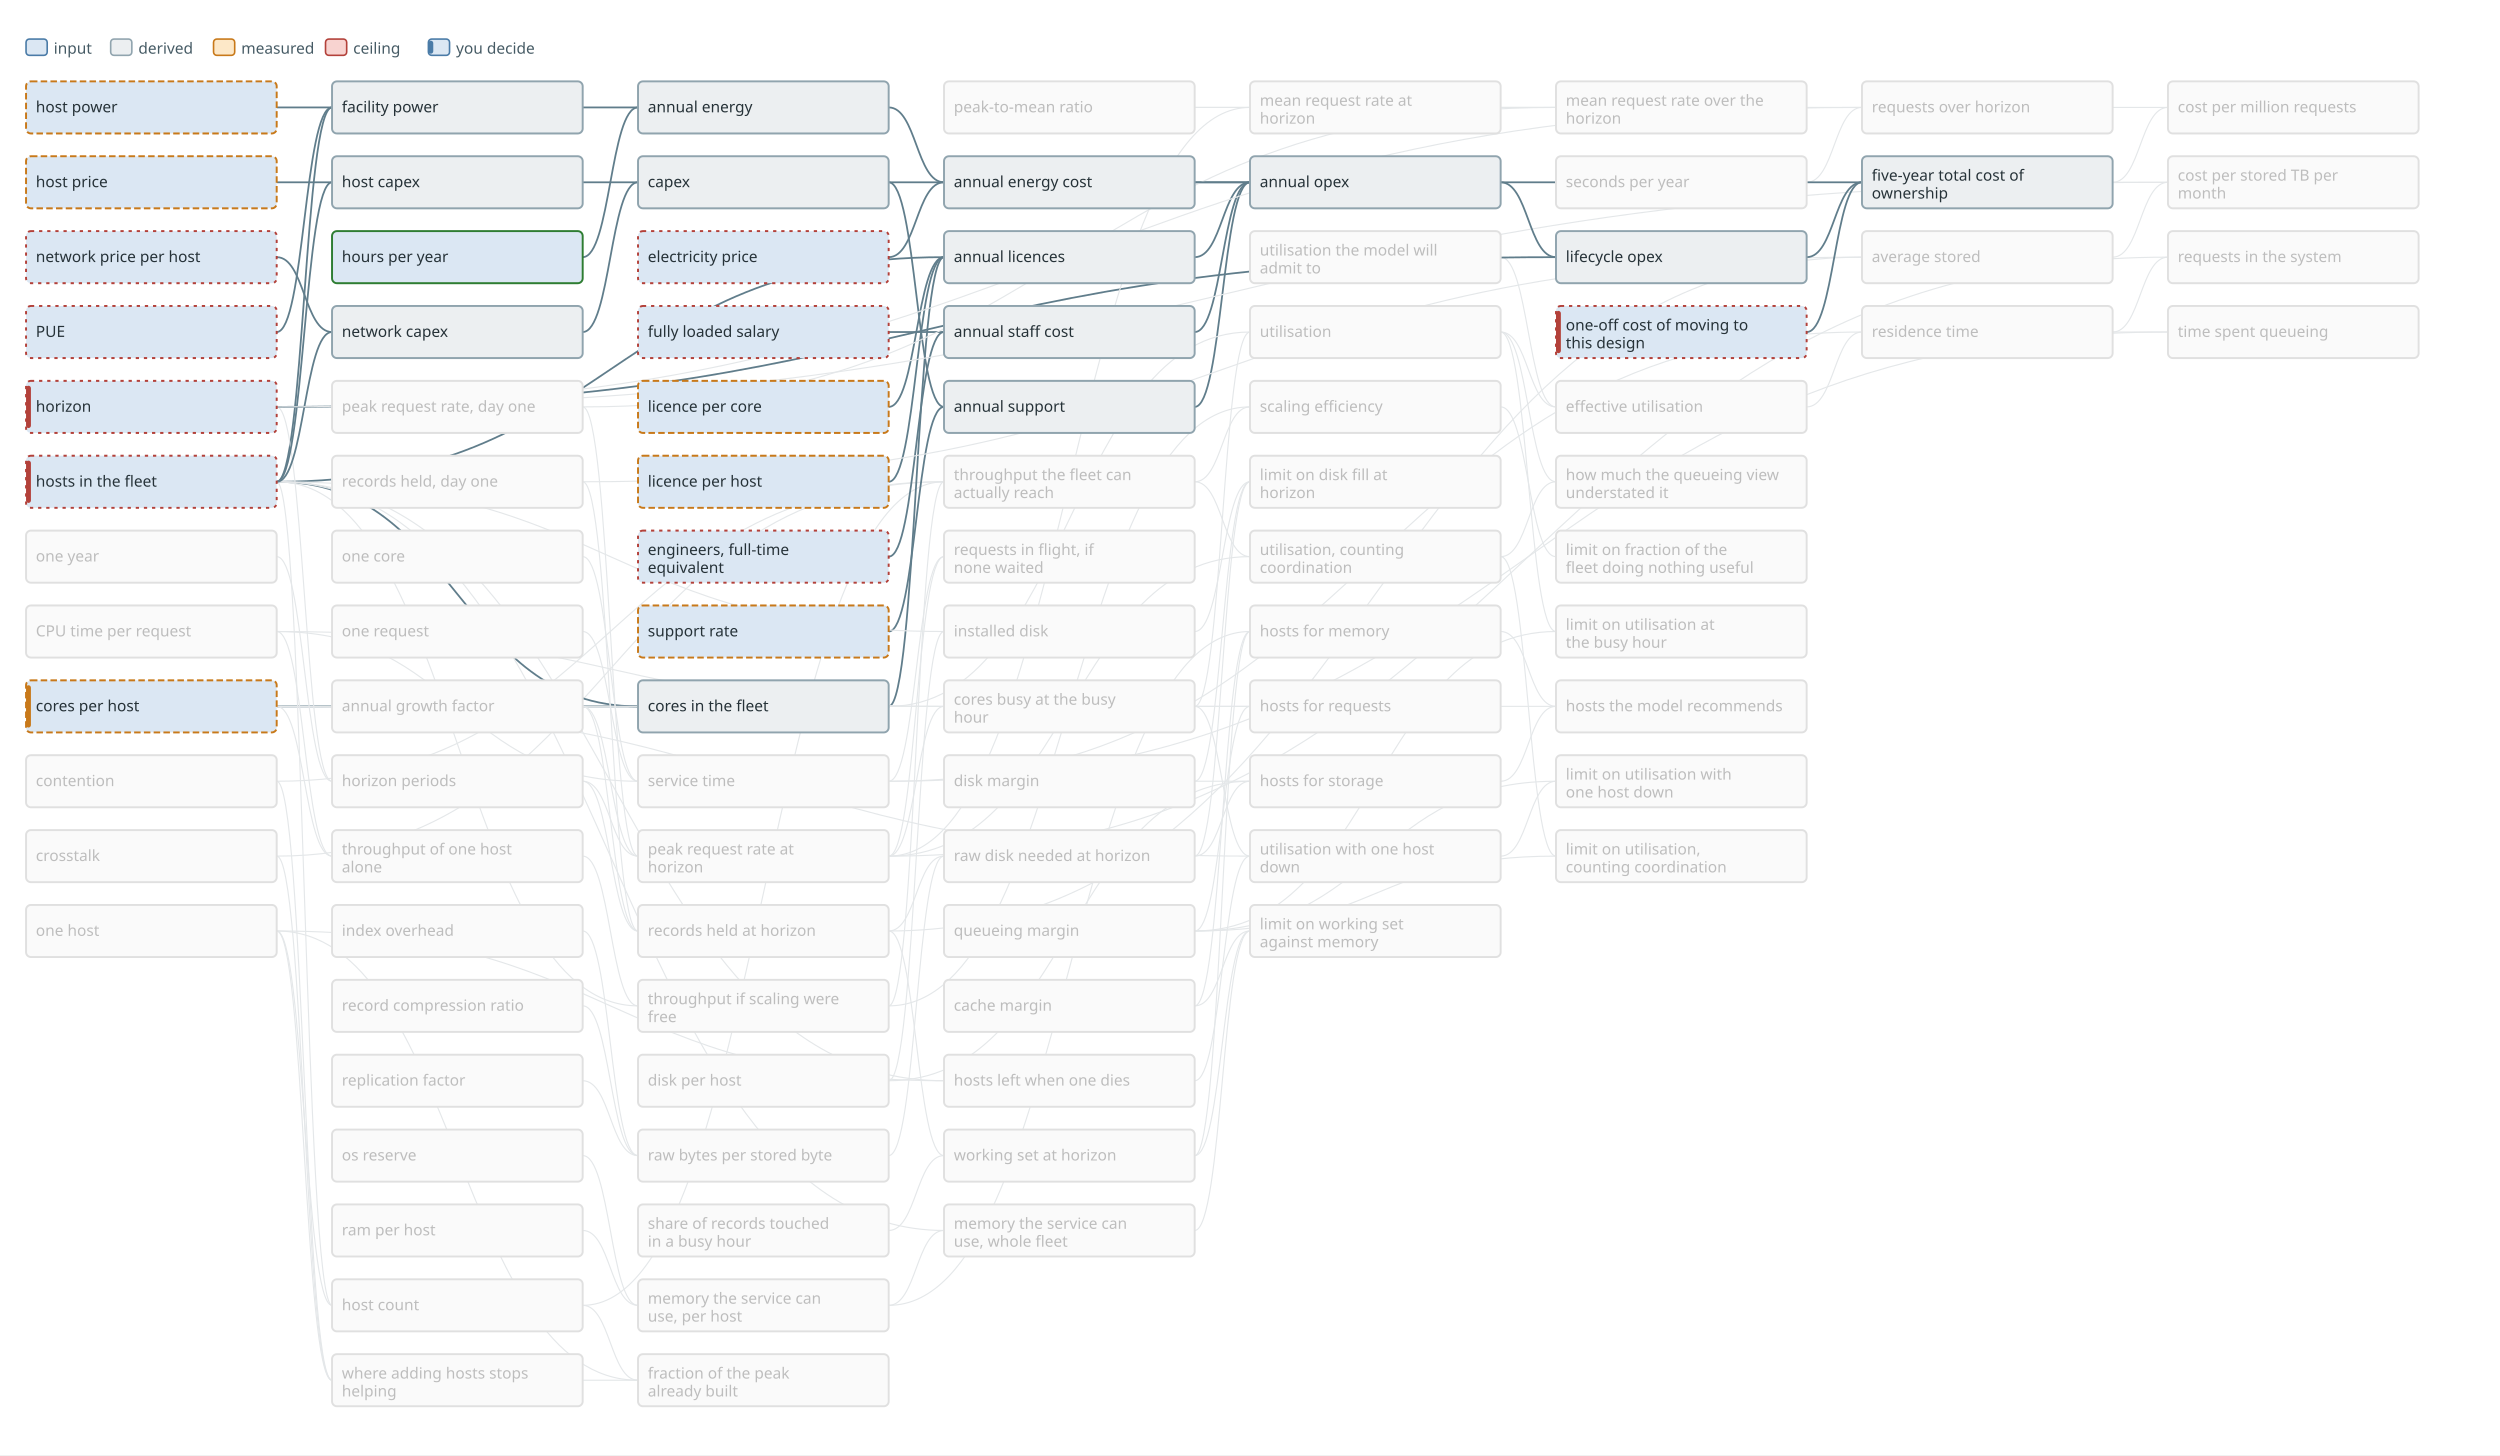
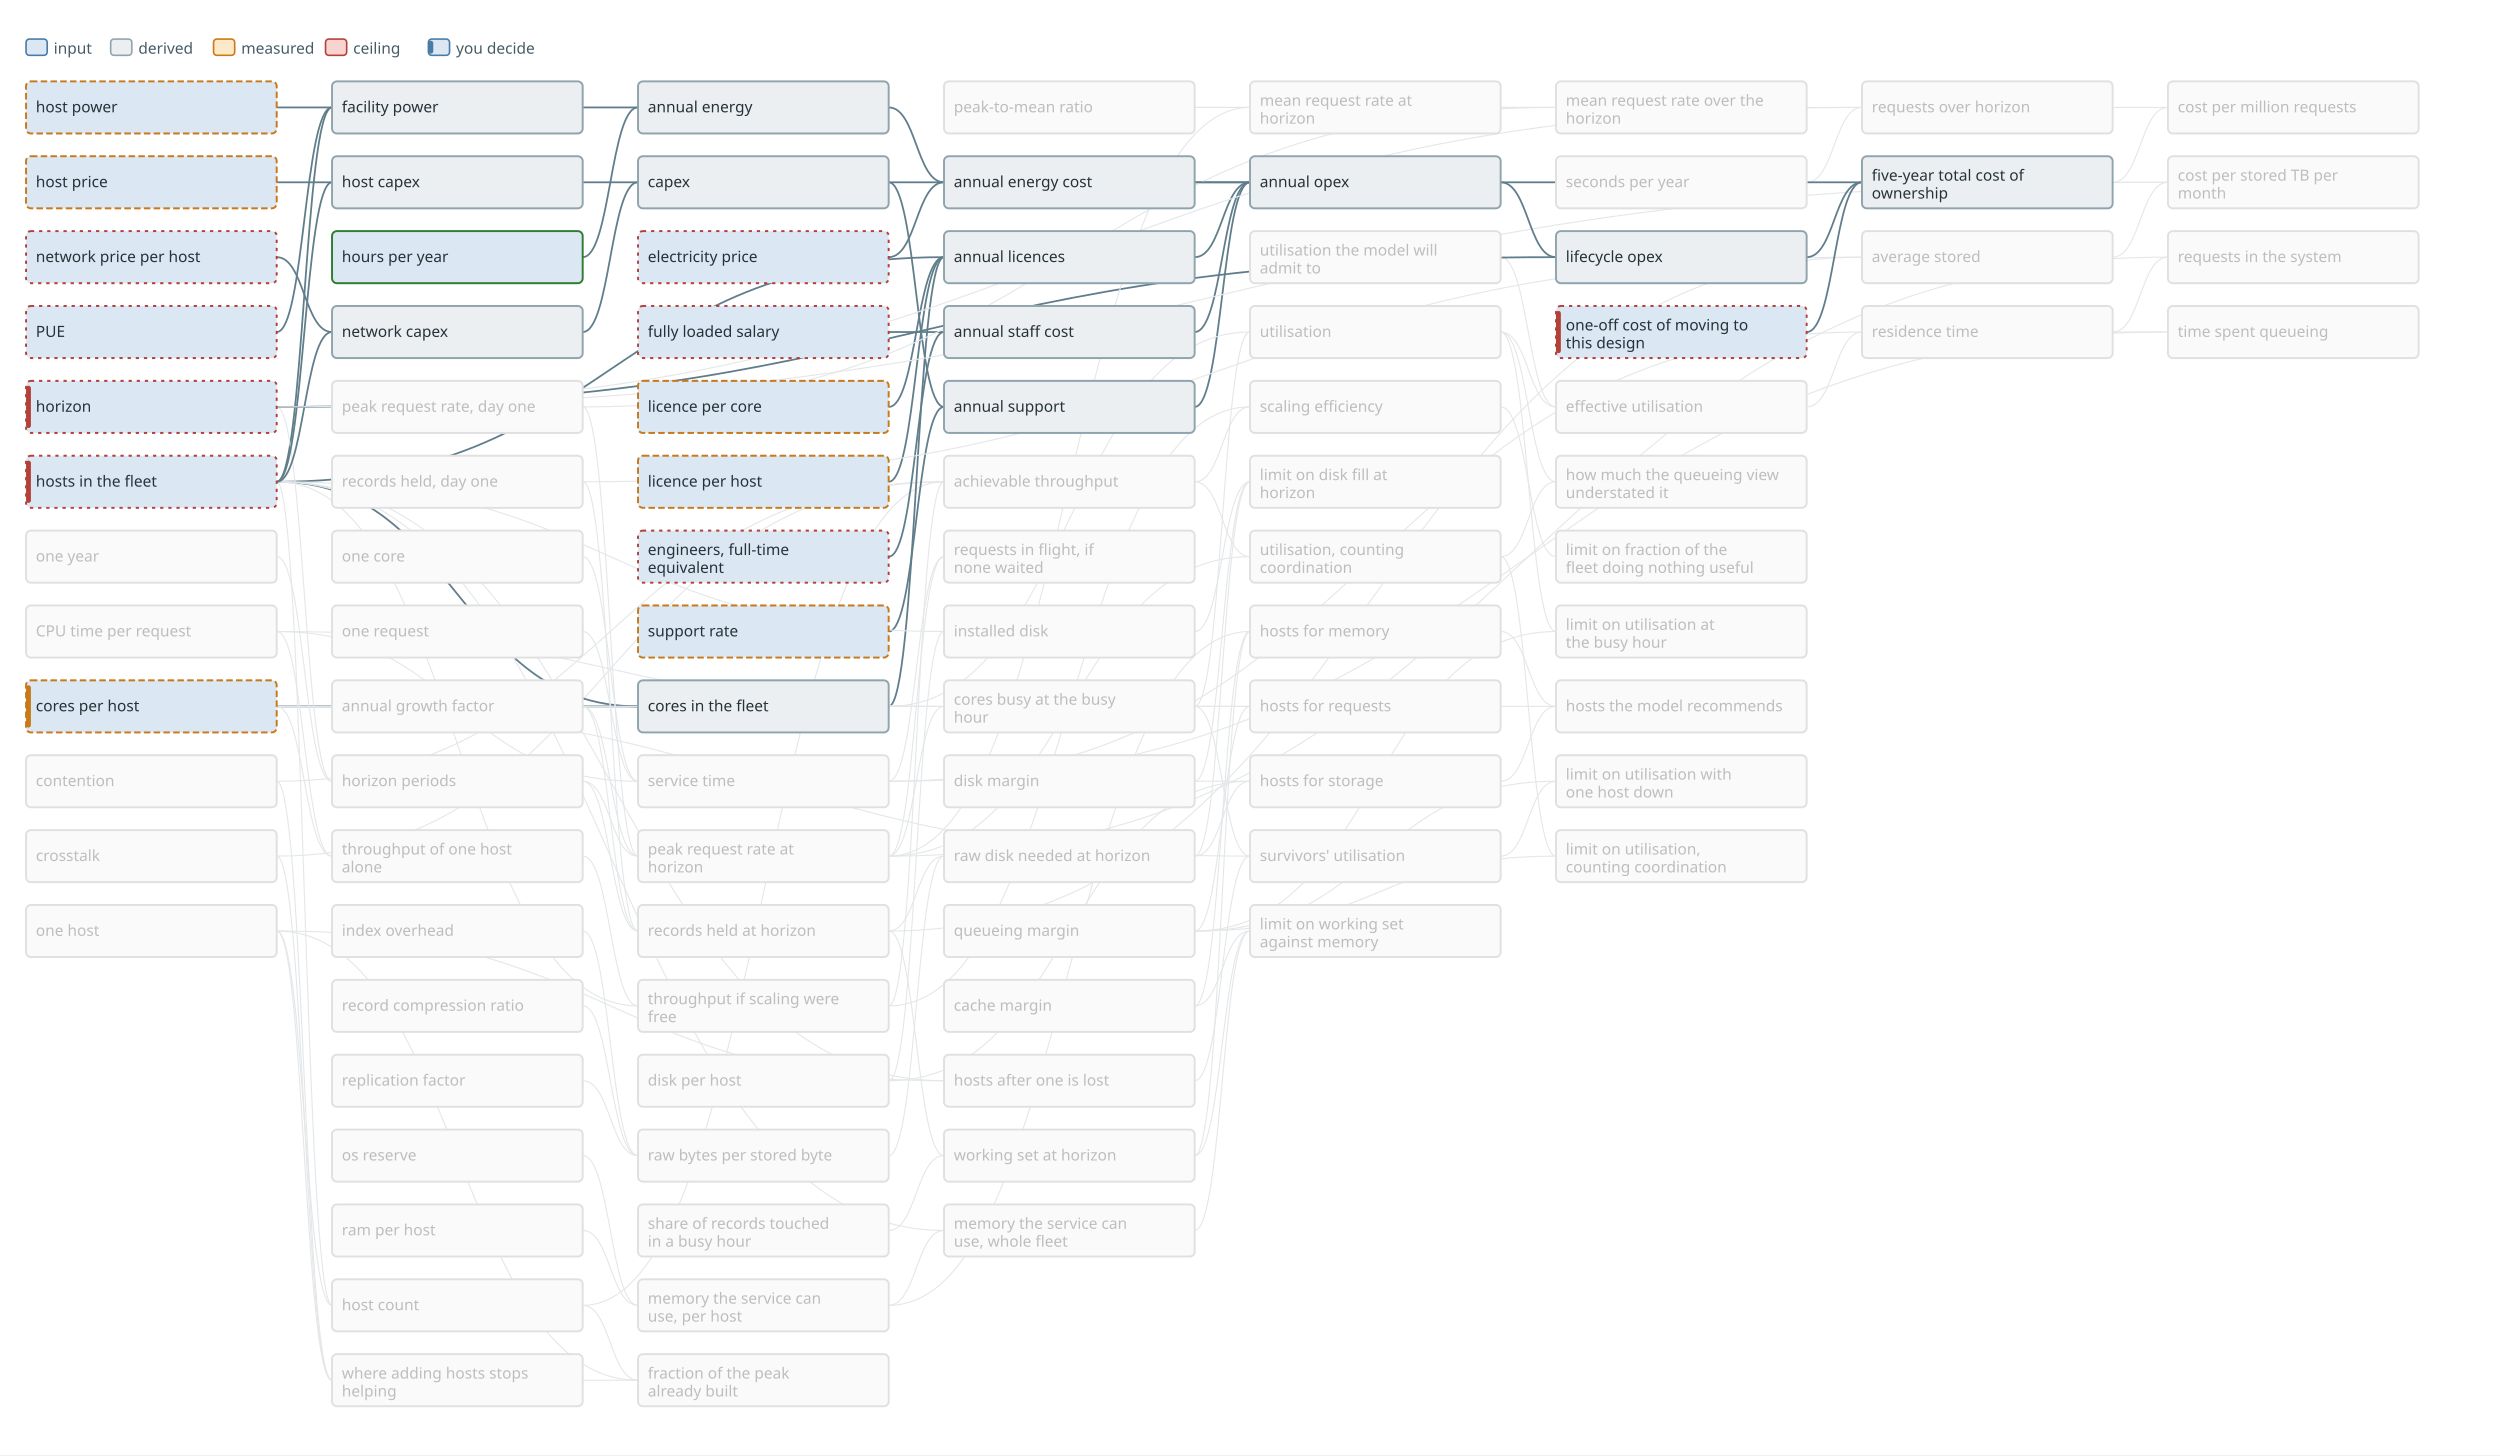
<svg xmlns="http://www.w3.org/2000/svg" viewBox="0 0 1536 894" width="1536" height="894" role="img" font-family="system-ui, sans-serif">
  <rect width="1536" height="894" fill="#ffffff" />
  <rect x="16.0" y="24" width="13" height="10" rx="2" fill="#dbe7f3" stroke="#4a7ba7" />
  <text x="33.0" y="33" font-size="9.5" fill="#455a64">input</text>
  <rect x="68.0" y="24" width="13" height="10" rx="2" fill="#eceff1" stroke="#90a4ae" />
  <text x="85.0" y="33" font-size="9.5" fill="#455a64">derived</text>
  <rect x="131.2" y="24" width="13" height="10" rx="2" fill="#fde8c8" stroke="#c8791a" />
  <text x="148.2" y="33" font-size="9.5" fill="#455a64">measured</text>
  <rect x="200.0" y="24" width="13" height="10" rx="2" fill="#f8d3d0" stroke="#b3413a" />
  <text x="217.0" y="33" font-size="9.5" fill="#455a64">ceiling</text>
  <rect x="263.2" y="24" width="13" height="10" rx="2" fill="#dbe7f3" stroke="#4a7ba7" />
  <rect x="263.2" y="25" width="3" height="8" rx="1.5" fill="#4a7ba7" />
  <text x="280.2" y="33" font-size="9.5" fill="#455a64">you decide</text>
  <path d="M170.0,480.0 C375.0,480.0 375.0,296.0 580.0,296.0" fill="none" stroke="#e4e7e9" stroke-width="0.7" />
  <path d="M170.0,526.0 C375.0,526.0 375.0,296.0 580.0,296.0" fill="none" stroke="#e4e7e9" stroke-width="0.7" />
  <path d="M358.0,802.0 C469.0,802.0 469.0,296.0 580.0,296.0" fill="none" stroke="#e4e7e9" stroke-width="0.7" />
  <path d="M546.0,618.0 C563.0,618.0 563.0,296.0 580.0,296.0" fill="none" stroke="#e4e7e9" stroke-width="0.7" />
  <path d="M358.0,66.0 C375.0,66.0 375.0,66.0 392.0,66.0" fill="none" stroke="#607d8b" stroke-width="1.1" />
  <path d="M358.0,158.0 C375.0,158.0 375.0,66.0 392.0,66.0" fill="none" stroke="#607d8b" stroke-width="1.1" />
  <path d="M546.0,66.0 C563.0,66.0 563.0,112.0 580.0,112.0" fill="none" stroke="#607d8b" stroke-width="1.1" />
  <path d="M546.0,158.0 C563.0,158.0 563.0,112.0 580.0,112.0" fill="none" stroke="#607d8b" stroke-width="1.1" />
  <path d="M546.0,434.0 C563.0,434.0 563.0,158.0 580.0,158.0" fill="none" stroke="#607d8b" stroke-width="1.1" />
  <path d="M170.0,296.0 C375.0,296.0 375.0,158.0 580.0,158.0" fill="none" stroke="#607d8b" stroke-width="1.1" />
  <path d="M546.0,250.0 C563.0,250.0 563.0,158.0 580.0,158.0" fill="none" stroke="#607d8b" stroke-width="1.1" />
  <path d="M546.0,296.0 C563.0,296.0 563.0,158.0 580.0,158.0" fill="none" stroke="#607d8b" stroke-width="1.1" />
  <path d="M734.0,112.0 C751.0,112.0 751.0,112.0 768.0,112.0" fill="none" stroke="#607d8b" stroke-width="1.1" />
  <path d="M734.0,158.0 C751.0,158.0 751.0,112.0 768.0,112.0" fill="none" stroke="#607d8b" stroke-width="1.1" />
  <path d="M734.0,204.0 C751.0,204.0 751.0,112.0 768.0,112.0" fill="none" stroke="#607d8b" stroke-width="1.1" />
  <path d="M734.0,250.0 C751.0,250.0 751.0,112.0 768.0,112.0" fill="none" stroke="#607d8b" stroke-width="1.1" />
  <path d="M546.0,204.0 C563.0,204.0 563.0,204.0 580.0,204.0" fill="none" stroke="#607d8b" stroke-width="1.1" />
  <path d="M546.0,342.0 C563.0,342.0 563.0,204.0 580.0,204.0" fill="none" stroke="#607d8b" stroke-width="1.1" />
  <path d="M546.0,112.0 C563.0,112.0 563.0,250.0 580.0,250.0" fill="none" stroke="#607d8b" stroke-width="1.1" />
  <path d="M546.0,388.0 C563.0,388.0 563.0,250.0 580.0,250.0" fill="none" stroke="#607d8b" stroke-width="1.1" />
  <path d="M922.0,66.0 C939.0,66.0 939.0,66.0 956.0,66.0" fill="none" stroke="#e4e7e9" stroke-width="0.7" />
  <path d="M358.0,250.0 C657.0,250.0 657.0,66.0 956.0,66.0" fill="none" stroke="#e4e7e9" stroke-width="0.7" />
  <path d="M734.0,66.0 C845.0,66.0 845.0,66.0 956.0,66.0" fill="none" stroke="#e4e7e9" stroke-width="0.7" />
  <path d="M546.0,572.0 C845.0,572.0 845.0,158.0 1144.0,158.0" fill="none" stroke="#e4e7e9" stroke-width="0.7" />
  <path d="M358.0,296.0 C751.0,296.0 751.0,158.0 1144.0,158.0" fill="none" stroke="#e4e7e9" stroke-width="0.7" />
  <path d="M546.0,526.0 C563.0,526.0 563.0,434.0 580.0,434.0" fill="none" stroke="#e4e7e9" stroke-width="0.7" />
  <path d="M170.0,388.0 C375.0,388.0 375.0,434.0 580.0,434.0" fill="none" stroke="#e4e7e9" stroke-width="0.7" />
  <path d="M734.0,618.0 C751.0,618.0 751.0,572.0 768.0,572.0" fill="none" stroke="#e4e7e9" stroke-width="0.7" />
  <path d="M734.0,756.0 C751.0,756.0 751.0,572.0 768.0,572.0" fill="none" stroke="#e4e7e9" stroke-width="0.7" />
  <path d="M734.0,710.0 C751.0,710.0 751.0,572.0 768.0,572.0" fill="none" stroke="#e4e7e9" stroke-width="0.7" />
  <path d="M358.0,112.0 C375.0,112.0 375.0,112.0 392.0,112.0" fill="none" stroke="#607d8b" stroke-width="1.1" />
  <path d="M358.0,204.0 C375.0,204.0 375.0,112.0 392.0,112.0" fill="none" stroke="#607d8b" stroke-width="1.1" />
  <path d="M546.0,526.0 C939.0,526.0 939.0,158.0 1332.0,158.0" fill="none" stroke="#e4e7e9" stroke-width="0.7" />
  <path d="M1298.0,204.0 C1315.0,204.0 1315.0,158.0 1332.0,158.0" fill="none" stroke="#e4e7e9" stroke-width="0.7" />
  <path d="M734.0,572.0 C845.0,572.0 845.0,526.0 956.0,526.0" fill="none" stroke="#e4e7e9" stroke-width="0.7" />
  <path d="M922.0,342.0 C939.0,342.0 939.0,526.0 956.0,526.0" fill="none" stroke="#e4e7e9" stroke-width="0.7" />
  <path d="M170.0,434.0 C281.0,434.0 281.0,434.0 392.0,434.0" fill="none" stroke="#607d8b" stroke-width="1.1" />
  <path d="M170.0,296.0 C281.0,296.0 281.0,434.0 392.0,434.0" fill="none" stroke="#607d8b" stroke-width="1.1" />
  <path d="M1298.0,66.0 C1315.0,66.0 1315.0,66.0 1332.0,66.0" fill="none" stroke="#e4e7e9" stroke-width="0.7" />
  <path d="M1298.0,112.0 C1315.0,112.0 1315.0,66.0 1332.0,66.0" fill="none" stroke="#e4e7e9" stroke-width="0.7" />
  <path d="M1298.0,158.0 C1315.0,158.0 1315.0,112.0 1332.0,112.0" fill="none" stroke="#e4e7e9" stroke-width="0.7" />
  <path d="M170.0,250.0 C751.0,250.0 751.0,112.0 1332.0,112.0" fill="none" stroke="#e4e7e9" stroke-width="0.7" />
  <path d="M1298.0,112.0 C1315.0,112.0 1315.0,112.0 1332.0,112.0" fill="none" stroke="#e4e7e9" stroke-width="0.7" />
  <path d="M734.0,480.0 C751.0,480.0 751.0,296.0 768.0,296.0" fill="none" stroke="#e4e7e9" stroke-width="0.7" />
  <path d="M734.0,388.0 C751.0,388.0 751.0,296.0 768.0,296.0" fill="none" stroke="#e4e7e9" stroke-width="0.7" />
  <path d="M734.0,526.0 C751.0,526.0 751.0,296.0 768.0,296.0" fill="none" stroke="#e4e7e9" stroke-width="0.7" />
  <path d="M922.0,204.0 C939.0,204.0 939.0,250.0 956.0,250.0" fill="none" stroke="#e4e7e9" stroke-width="0.7" />
  <path d="M922.0,158.0 C939.0,158.0 939.0,250.0 956.0,250.0" fill="none" stroke="#e4e7e9" stroke-width="0.7" />
  <path d="M170.0,66.0 C187.0,66.0 187.0,66.0 204.0,66.0" fill="none" stroke="#607d8b" stroke-width="1.1" />
  <path d="M170.0,296.0 C187.0,296.0 187.0,66.0 204.0,66.0" fill="none" stroke="#607d8b" stroke-width="1.1" />
  <path d="M170.0,204.0 C187.0,204.0 187.0,66.0 204.0,66.0" fill="none" stroke="#607d8b" stroke-width="1.1" />
  <path d="M734.0,572.0 C845.0,572.0 845.0,480.0 956.0,480.0" fill="none" stroke="#e4e7e9" stroke-width="0.7" />
  <path d="M922.0,526.0 C939.0,526.0 939.0,480.0 956.0,480.0" fill="none" stroke="#e4e7e9" stroke-width="0.7" />
  <path d="M170.0,296.0 C375.0,296.0 375.0,756.0 580.0,756.0" fill="none" stroke="#e4e7e9" stroke-width="0.7" />
  <path d="M546.0,802.0 C563.0,802.0 563.0,756.0 580.0,756.0" fill="none" stroke="#e4e7e9" stroke-width="0.7" />
  <path d="M358.0,802.0 C375.0,802.0 375.0,848.0 392.0,848.0" fill="none" stroke="#e4e7e9" stroke-width="0.7" />
  <path d="M170.0,572.0 C281.0,572.0 281.0,848.0 392.0,848.0" fill="none" stroke="#e4e7e9" stroke-width="0.7" />
  <path d="M358.0,848.0 C375.0,848.0 375.0,848.0 392.0,848.0" fill="none" stroke="#e4e7e9" stroke-width="0.7" />
  <path d="M170.0,250.0 C187.0,250.0 187.0,480.0 204.0,480.0" fill="none" stroke="#e4e7e9" stroke-width="0.7" />
  <path d="M170.0,342.0 C187.0,342.0 187.0,480.0 204.0,480.0" fill="none" stroke="#e4e7e9" stroke-width="0.7" />
  <path d="M170.0,112.0 C187.0,112.0 187.0,112.0 204.0,112.0" fill="none" stroke="#607d8b" stroke-width="1.1" />
  <path d="M170.0,296.0 C187.0,296.0 187.0,112.0 204.0,112.0" fill="none" stroke="#607d8b" stroke-width="1.1" />
  <path d="M170.0,296.0 C187.0,296.0 187.0,802.0 204.0,802.0" fill="none" stroke="#e4e7e9" stroke-width="0.7" />
  <path d="M170.0,572.0 C187.0,572.0 187.0,802.0 204.0,802.0" fill="none" stroke="#e4e7e9" stroke-width="0.7" />
  <path d="M170.0,296.0 C375.0,296.0 375.0,664.0 580.0,664.0" fill="none" stroke="#e4e7e9" stroke-width="0.7" />
  <path d="M170.0,572.0 C375.0,572.0 375.0,664.0 580.0,664.0" fill="none" stroke="#e4e7e9" stroke-width="0.7" />
  <path d="M734.0,618.0 C751.0,618.0 751.0,388.0 768.0,388.0" fill="none" stroke="#e4e7e9" stroke-width="0.7" />
  <path d="M546.0,802.0 C657.0,802.0 657.0,388.0 768.0,388.0" fill="none" stroke="#e4e7e9" stroke-width="0.7" />
  <path d="M734.0,710.0 C751.0,710.0 751.0,388.0 768.0,388.0" fill="none" stroke="#e4e7e9" stroke-width="0.7" />
  <path d="M734.0,434.0 C751.0,434.0 751.0,434.0 768.0,434.0" fill="none" stroke="#e4e7e9" stroke-width="0.7" />
  <path d="M170.0,434.0 C469.0,434.0 469.0,434.0 768.0,434.0" fill="none" stroke="#e4e7e9" stroke-width="0.7" />
  <path d="M734.0,572.0 C751.0,572.0 751.0,434.0 768.0,434.0" fill="none" stroke="#e4e7e9" stroke-width="0.7" />
  <path d="M734.0,480.0 C751.0,480.0 751.0,480.0 768.0,480.0" fill="none" stroke="#e4e7e9" stroke-width="0.7" />
  <path d="M546.0,664.0 C657.0,664.0 657.0,480.0 768.0,480.0" fill="none" stroke="#e4e7e9" stroke-width="0.7" />
  <path d="M734.0,526.0 C751.0,526.0 751.0,480.0 768.0,480.0" fill="none" stroke="#e4e7e9" stroke-width="0.7" />
  <path d="M922.0,388.0 C939.0,388.0 939.0,434.0 956.0,434.0" fill="none" stroke="#e4e7e9" stroke-width="0.7" />
  <path d="M922.0,434.0 C939.0,434.0 939.0,434.0 956.0,434.0" fill="none" stroke="#e4e7e9" stroke-width="0.7" />
  <path d="M922.0,480.0 C939.0,480.0 939.0,434.0 956.0,434.0" fill="none" stroke="#e4e7e9" stroke-width="0.7" />
  <path d="M546.0,526.0 C563.0,526.0 563.0,342.0 580.0,342.0" fill="none" stroke="#e4e7e9" stroke-width="0.7" />
  <path d="M546.0,480.0 C563.0,480.0 563.0,342.0 580.0,342.0" fill="none" stroke="#e4e7e9" stroke-width="0.7" />
  <path d="M546.0,664.0 C563.0,664.0 563.0,388.0 580.0,388.0" fill="none" stroke="#e4e7e9" stroke-width="0.7" />
  <path d="M170.0,296.0 C375.0,296.0 375.0,388.0 580.0,388.0" fill="none" stroke="#e4e7e9" stroke-width="0.7" />
  <path d="M922.0,112.0 C939.0,112.0 939.0,158.0 956.0,158.0" fill="none" stroke="#607d8b" stroke-width="1.1" />
  <path d="M170.0,250.0 C563.0,250.0 563.0,158.0 956.0,158.0" fill="none" stroke="#607d8b" stroke-width="1.1" />
  <path d="M170.0,296.0 C281.0,296.0 281.0,618.0 392.0,618.0" fill="none" stroke="#e4e7e9" stroke-width="0.7" />
  <path d="M358.0,526.0 C375.0,526.0 375.0,618.0 392.0,618.0" fill="none" stroke="#e4e7e9" stroke-width="0.7" />
  <path d="M546.0,526.0 C657.0,526.0 657.0,66.0 768.0,66.0" fill="none" stroke="#e4e7e9" stroke-width="0.7" />
  <path d="M734.0,66.0 C751.0,66.0 751.0,66.0 768.0,66.0" fill="none" stroke="#e4e7e9" stroke-width="0.7" />
  <path d="M170.0,296.0 C187.0,296.0 187.0,204.0 204.0,204.0" fill="none" stroke="#607d8b" stroke-width="1.1" />
  <path d="M170.0,158.0 C187.0,158.0 187.0,204.0 204.0,204.0" fill="none" stroke="#607d8b" stroke-width="1.1" />
  <path d="M922.0,204.0 C939.0,204.0 939.0,296.0 956.0,296.0" fill="none" stroke="#e4e7e9" stroke-width="0.7" />
  <path d="M922.0,342.0 C939.0,342.0 939.0,296.0 956.0,296.0" fill="none" stroke="#e4e7e9" stroke-width="0.7" />
  <path d="M170.0,480.0 C187.0,480.0 187.0,848.0 204.0,848.0" fill="none" stroke="#e4e7e9" stroke-width="0.7" />
  <path d="M170.0,526.0 C187.0,526.0 187.0,848.0 204.0,848.0" fill="none" stroke="#e4e7e9" stroke-width="0.7" />
  <path d="M170.0,572.0 C187.0,572.0 187.0,848.0 204.0,848.0" fill="none" stroke="#e4e7e9" stroke-width="0.7" />
  <path d="M358.0,434.0 C375.0,434.0 375.0,526.0 392.0,526.0" fill="none" stroke="#e4e7e9" stroke-width="0.7" />
  <path d="M358.0,480.0 C375.0,480.0 375.0,526.0 392.0,526.0" fill="none" stroke="#e4e7e9" stroke-width="0.7" />
  <path d="M358.0,250.0 C375.0,250.0 375.0,526.0 392.0,526.0" fill="none" stroke="#e4e7e9" stroke-width="0.7" />
  <path d="M734.0,572.0 C845.0,572.0 845.0,388.0 956.0,388.0" fill="none" stroke="#e4e7e9" stroke-width="0.7" />
  <path d="M922.0,204.0 C939.0,204.0 939.0,388.0 956.0,388.0" fill="none" stroke="#e4e7e9" stroke-width="0.7" />
  <path d="M358.0,710.0 C375.0,710.0 375.0,802.0 392.0,802.0" fill="none" stroke="#e4e7e9" stroke-width="0.7" />
  <path d="M358.0,756.0 C375.0,756.0 375.0,802.0 392.0,802.0" fill="none" stroke="#e4e7e9" stroke-width="0.7" />
  <path d="M546.0,710.0 C563.0,710.0 563.0,526.0 580.0,526.0" fill="none" stroke="#e4e7e9" stroke-width="0.7" />
  <path d="M546.0,572.0 C563.0,572.0 563.0,526.0 580.0,526.0" fill="none" stroke="#e4e7e9" stroke-width="0.7" />
  <path d="M358.0,572.0 C375.0,572.0 375.0,710.0 392.0,710.0" fill="none" stroke="#e4e7e9" stroke-width="0.7" />
  <path d="M358.0,618.0 C375.0,618.0 375.0,710.0 392.0,710.0" fill="none" stroke="#e4e7e9" stroke-width="0.7" />
  <path d="M358.0,664.0 C375.0,664.0 375.0,710.0 392.0,710.0" fill="none" stroke="#e4e7e9" stroke-width="0.7" />
  <path d="M1110.0,66.0 C1127.0,66.0 1127.0,66.0 1144.0,66.0" fill="none" stroke="#e4e7e9" stroke-width="0.7" />
  <path d="M170.0,250.0 C657.0,250.0 657.0,66.0 1144.0,66.0" fill="none" stroke="#e4e7e9" stroke-width="0.7" />
  <path d="M1110.0,112.0 C1127.0,112.0 1127.0,66.0 1144.0,66.0" fill="none" stroke="#e4e7e9" stroke-width="0.7" />
  <path d="M1110.0,250.0 C1127.0,250.0 1127.0,204.0 1144.0,204.0" fill="none" stroke="#e4e7e9" stroke-width="0.7" />
  <path d="M546.0,480.0 C845.0,480.0 845.0,204.0 1144.0,204.0" fill="none" stroke="#e4e7e9" stroke-width="0.7" />
  <path d="M734.0,296.0 C751.0,296.0 751.0,250.0 768.0,250.0" fill="none" stroke="#e4e7e9" stroke-width="0.7" />
  <path d="M546.0,618.0 C657.0,618.0 657.0,250.0 768.0,250.0" fill="none" stroke="#e4e7e9" stroke-width="0.7" />
  <path d="M922.0,250.0 C939.0,250.0 939.0,342.0 956.0,342.0" fill="none" stroke="#e4e7e9" stroke-width="0.7" />
  <path d="M358.0,342.0 C375.0,342.0 375.0,480.0 392.0,480.0" fill="none" stroke="#e4e7e9" stroke-width="0.7" />
  <path d="M358.0,388.0 C375.0,388.0 375.0,480.0 392.0,480.0" fill="none" stroke="#e4e7e9" stroke-width="0.7" />
  <path d="M170.0,388.0 C281.0,388.0 281.0,480.0 392.0,480.0" fill="none" stroke="#e4e7e9" stroke-width="0.7" />
  <path d="M170.0,434.0 C187.0,434.0 187.0,526.0 204.0,526.0" fill="none" stroke="#e4e7e9" stroke-width="0.7" />
  <path d="M170.0,388.0 C187.0,388.0 187.0,526.0 204.0,526.0" fill="none" stroke="#e4e7e9" stroke-width="0.7" />
  <path d="M358.0,434.0 C375.0,434.0 375.0,572.0 392.0,572.0" fill="none" stroke="#e4e7e9" stroke-width="0.7" />
  <path d="M358.0,480.0 C375.0,480.0 375.0,572.0 392.0,572.0" fill="none" stroke="#e4e7e9" stroke-width="0.7" />
  <path d="M358.0,296.0 C375.0,296.0 375.0,572.0 392.0,572.0" fill="none" stroke="#e4e7e9" stroke-width="0.7" />
  <path d="M546.0,112.0 C845.0,112.0 845.0,112.0 1144.0,112.0" fill="none" stroke="#607d8b" stroke-width="1.1" />
  <path d="M1110.0,158.0 C1127.0,158.0 1127.0,112.0 1144.0,112.0" fill="none" stroke="#607d8b" stroke-width="1.1" />
  <path d="M1110.0,204.0 C1127.0,204.0 1127.0,112.0 1144.0,112.0" fill="none" stroke="#607d8b" stroke-width="1.1" />
  <path d="M734.0,434.0 C751.0,434.0 751.0,204.0 768.0,204.0" fill="none" stroke="#e4e7e9" stroke-width="0.7" />
  <path d="M546.0,434.0 C657.0,434.0 657.0,204.0 768.0,204.0" fill="none" stroke="#e4e7e9" stroke-width="0.7" />
  <path d="M734.0,434.0 C751.0,434.0 751.0,526.0 768.0,526.0" fill="none" stroke="#e4e7e9" stroke-width="0.7" />
  <path d="M170.0,434.0 C469.0,434.0 469.0,526.0 768.0,526.0" fill="none" stroke="#e4e7e9" stroke-width="0.7" />
  <path d="M734.0,664.0 C751.0,664.0 751.0,526.0 768.0,526.0" fill="none" stroke="#e4e7e9" stroke-width="0.7" />
  <path d="M734.0,296.0 C751.0,296.0 751.0,342.0 768.0,342.0" fill="none" stroke="#e4e7e9" stroke-width="0.7" />
  <path d="M546.0,526.0 C657.0,526.0 657.0,342.0 768.0,342.0" fill="none" stroke="#e4e7e9" stroke-width="0.7" />
  <path d="M1298.0,204.0 C1315.0,204.0 1315.0,204.0 1332.0,204.0" fill="none" stroke="#e4e7e9" stroke-width="0.7" />
  <path d="M546.0,480.0 C939.0,480.0 939.0,204.0 1332.0,204.0" fill="none" stroke="#e4e7e9" stroke-width="0.7" />
  <path d="M546.0,756.0 C563.0,756.0 563.0,710.0 580.0,710.0" fill="none" stroke="#e4e7e9" stroke-width="0.7" />
  <path d="M546.0,572.0 C563.0,572.0 563.0,710.0 580.0,710.0" fill="none" stroke="#e4e7e9" stroke-width="0.7" />
  <rect x="580" y="280" width="154" height="32" rx="3" fill="#fafafa" stroke="#e0e0e0" stroke-width="1.2" />
-   <text x="586" y="295" font-size="9.5" fill="#bdbdbd">throughput the fleet can</text>
-   <text x="586" y="306" font-size="9.5" fill="#bdbdbd">actually reach</text>
+   <text x="586" y="299" font-size="9.5" fill="#bdbdbd">achievable throughput</text>
  <rect x="392" y="50" width="154" height="32" rx="3" fill="#eceff1" stroke="#90a4ae" stroke-width="1.2" />
  <text x="398" y="69" font-size="9.5" fill="#263238">annual energy</text>
  <rect x="580" y="96" width="154" height="32" rx="3" fill="#eceff1" stroke="#90a4ae" stroke-width="1.2" />
  <text x="586" y="115" font-size="9.5" fill="#263238">annual energy cost</text>
  <rect x="204" y="418" width="154" height="32" rx="3" fill="#fafafa" stroke="#e0e0e0" stroke-width="1.2" />
  <text x="210" y="437" font-size="9.5" fill="#bdbdbd">annual growth factor</text>
  <rect x="580" y="142" width="154" height="32" rx="3" fill="#eceff1" stroke="#90a4ae" stroke-width="1.2" />
  <text x="586" y="161" font-size="9.5" fill="#263238">annual licences</text>
  <rect x="768" y="96" width="154" height="32" rx="3" fill="#eceff1" stroke="#90a4ae" stroke-width="1.2" />
  <text x="774" y="115" font-size="9.5" fill="#263238">annual opex</text>
  <rect x="580" y="188" width="154" height="32" rx="3" fill="#eceff1" stroke="#90a4ae" stroke-width="1.2" />
  <text x="586" y="207" font-size="9.5" fill="#263238">annual staff cost</text>
  <rect x="580" y="234" width="154" height="32" rx="3" fill="#eceff1" stroke="#90a4ae" stroke-width="1.2" />
  <text x="586" y="253" font-size="9.5" fill="#263238">annual support</text>
  <rect x="956" y="50" width="154" height="32" rx="3" fill="#fafafa" stroke="#e0e0e0" stroke-width="1.2" />
  <text x="962" y="65" font-size="9.5" fill="#bdbdbd">mean request rate over the</text>
  <text x="962" y="76" font-size="9.5" fill="#bdbdbd">horizon</text>
  <rect x="1144" y="142" width="154" height="32" rx="3" fill="#fafafa" stroke="#e0e0e0" stroke-width="1.2" />
  <text x="1150" y="161" font-size="9.5" fill="#bdbdbd">average stored</text>
  <rect x="580" y="418" width="154" height="32" rx="3" fill="#fafafa" stroke="#e0e0e0" stroke-width="1.2" />
  <text x="586" y="433" font-size="9.5" fill="#bdbdbd">cores busy at the busy</text>
  <text x="586" y="444" font-size="9.5" fill="#bdbdbd">hour</text>
  <rect x="768" y="556" width="154" height="32" rx="3" fill="#fafafa" stroke="#e0e0e0" stroke-width="1.2" />
  <text x="774" y="571" font-size="9.5" fill="#bdbdbd">limit on working set</text>
  <text x="774" y="582" font-size="9.5" fill="#bdbdbd">against memory</text>
  <rect x="580" y="602" width="154" height="32" rx="3" fill="#fafafa" stroke="#e0e0e0" stroke-width="1.2" />
  <text x="586" y="621" font-size="9.5" fill="#bdbdbd">cache margin</text>
  <rect x="392" y="96" width="154" height="32" rx="3" fill="#eceff1" stroke="#90a4ae" stroke-width="1.2" />
  <text x="398" y="115" font-size="9.5" fill="#263238">capex</text>
  <rect x="1332" y="142" width="154" height="32" rx="3" fill="#fafafa" stroke="#e0e0e0" stroke-width="1.2" />
  <text x="1338" y="161" font-size="9.5" fill="#bdbdbd">requests in the system</text>
  <rect x="16" y="464" width="154" height="32" rx="3" fill="#fafafa" stroke="#e0e0e0" stroke-width="1.2" />
  <text x="22" y="483" font-size="9.5" fill="#bdbdbd">contention</text>
  <rect x="956" y="510" width="154" height="32" rx="3" fill="#fafafa" stroke="#e0e0e0" stroke-width="1.2" />
  <text x="962" y="525" font-size="9.5" fill="#bdbdbd">limit on utilisation,</text>
  <text x="962" y="536" font-size="9.5" fill="#bdbdbd">counting coordination</text>
  <rect x="392" y="418" width="154" height="32" rx="3" fill="#eceff1" stroke="#90a4ae" stroke-width="1.2" />
  <text x="398" y="437" font-size="9.5" fill="#263238">cores in the fleet</text>
  <rect x="16" y="418" width="154" height="32" rx="3" fill="#dbe7f3" stroke="#c8791a" stroke-width="1.2" stroke-dasharray="4 2" />
  <rect x="16" y="421" width="3" height="26" rx="1.5" fill="#c8791a" />
  <text x="22" y="437" font-size="9.5" fill="#263238">cores per host</text>
  <rect x="1332" y="50" width="154" height="32" rx="3" fill="#fafafa" stroke="#e0e0e0" stroke-width="1.2" />
  <text x="1338" y="69" font-size="9.5" fill="#bdbdbd">cost per million requests</text>
  <rect x="1332" y="96" width="154" height="32" rx="3" fill="#fafafa" stroke="#e0e0e0" stroke-width="1.2" />
  <text x="1338" y="111" font-size="9.5" fill="#bdbdbd">cost per stored TB per</text>
  <text x="1338" y="122" font-size="9.5" fill="#bdbdbd">month</text>
  <rect x="16" y="510" width="154" height="32" rx="3" fill="#fafafa" stroke="#e0e0e0" stroke-width="1.2" />
  <text x="22" y="529" font-size="9.5" fill="#bdbdbd">crosstalk</text>
  <rect x="768" y="280" width="154" height="32" rx="3" fill="#fafafa" stroke="#e0e0e0" stroke-width="1.2" />
  <text x="774" y="295" font-size="9.5" fill="#bdbdbd">limit on disk fill at</text>
  <text x="774" y="306" font-size="9.5" fill="#bdbdbd">horizon</text>
  <rect x="580" y="464" width="154" height="32" rx="3" fill="#fafafa" stroke="#e0e0e0" stroke-width="1.2" />
  <text x="586" y="483" font-size="9.5" fill="#bdbdbd">disk margin</text>
  <rect x="392" y="648" width="154" height="32" rx="3" fill="#fafafa" stroke="#e0e0e0" stroke-width="1.2" />
  <text x="398" y="667" font-size="9.5" fill="#bdbdbd">disk per host</text>
  <rect x="956" y="234" width="154" height="32" rx="3" fill="#fafafa" stroke="#e0e0e0" stroke-width="1.2" />
  <text x="962" y="253" font-size="9.5" fill="#bdbdbd">effective utilisation</text>
  <rect x="392" y="142" width="154" height="32" rx="3" fill="#dbe7f3" stroke="#b3413a" stroke-width="1.2" stroke-dasharray="2 3" />
  <text x="398" y="161" font-size="9.5" fill="#263238">electricity price</text>
  <rect x="204" y="50" width="154" height="32" rx="3" fill="#eceff1" stroke="#90a4ae" stroke-width="1.2" />
  <text x="210" y="69" font-size="9.5" fill="#263238">facility power</text>
  <rect x="956" y="464" width="154" height="32" rx="3" fill="#fafafa" stroke="#e0e0e0" stroke-width="1.2" />
  <text x="962" y="479" font-size="9.5" fill="#bdbdbd">limit on utilisation with</text>
  <text x="962" y="490" font-size="9.5" fill="#bdbdbd">one host down</text>
  <rect x="580" y="740" width="154" height="32" rx="3" fill="#fafafa" stroke="#e0e0e0" stroke-width="1.2" />
  <text x="586" y="755" font-size="9.5" fill="#bdbdbd">memory the service can</text>
  <text x="586" y="766" font-size="9.5" fill="#bdbdbd">use, whole fleet</text>
  <rect x="392" y="188" width="154" height="32" rx="3" fill="#dbe7f3" stroke="#b3413a" stroke-width="1.2" stroke-dasharray="2 3" />
  <text x="398" y="207" font-size="9.5" fill="#263238">fully loaded salary</text>
  <rect x="392" y="832" width="154" height="32" rx="3" fill="#fafafa" stroke="#e0e0e0" stroke-width="1.2" />
  <text x="398" y="847" font-size="9.5" fill="#bdbdbd">fraction of the peak</text>
  <text x="398" y="858" font-size="9.5" fill="#bdbdbd">already built</text>
  <rect x="16" y="234" width="154" height="32" rx="3" fill="#dbe7f3" stroke="#b3413a" stroke-width="1.2" stroke-dasharray="2 3" />
  <rect x="16" y="237" width="3" height="26" rx="1.5" fill="#b3413a" />
  <text x="22" y="253" font-size="9.5" fill="#263238">horizon</text>
  <rect x="204" y="464" width="154" height="32" rx="3" fill="#fafafa" stroke="#e0e0e0" stroke-width="1.2" />
  <text x="210" y="483" font-size="9.5" fill="#bdbdbd">horizon periods</text>
  <rect x="204" y="96" width="154" height="32" rx="3" fill="#eceff1" stroke="#90a4ae" stroke-width="1.2" />
  <text x="210" y="115" font-size="9.5" fill="#263238">host capex</text>
  <rect x="204" y="786" width="154" height="32" rx="3" fill="#fafafa" stroke="#e0e0e0" stroke-width="1.2" />
  <text x="210" y="805" font-size="9.5" fill="#bdbdbd">host count</text>
  <rect x="16" y="50" width="154" height="32" rx="3" fill="#dbe7f3" stroke="#c8791a" stroke-width="1.2" stroke-dasharray="4 2" />
  <text x="22" y="69" font-size="9.5" fill="#263238">host power</text>
  <rect x="16" y="96" width="154" height="32" rx="3" fill="#dbe7f3" stroke="#c8791a" stroke-width="1.2" stroke-dasharray="4 2" />
  <text x="22" y="115" font-size="9.5" fill="#263238">host price</text>
  <rect x="16" y="280" width="154" height="32" rx="3" fill="#dbe7f3" stroke="#b3413a" stroke-width="1.2" stroke-dasharray="2 3" />
  <rect x="16" y="283" width="3" height="26" rx="1.5" fill="#b3413a" />
  <text x="22" y="299" font-size="9.5" fill="#263238">hosts in the fleet</text>
  <rect x="580" y="648" width="154" height="32" rx="3" fill="#fafafa" stroke="#e0e0e0" stroke-width="1.2" />
-   <text x="586" y="667" font-size="9.5" fill="#bdbdbd">hosts left when one dies</text>
+   <text x="586" y="667" font-size="9.5" fill="#bdbdbd">hosts after one is lost</text>
  <rect x="768" y="372" width="154" height="32" rx="3" fill="#fafafa" stroke="#e0e0e0" stroke-width="1.2" />
  <text x="774" y="391" font-size="9.5" fill="#bdbdbd">hosts for memory</text>
  <rect x="768" y="418" width="154" height="32" rx="3" fill="#fafafa" stroke="#e0e0e0" stroke-width="1.2" />
  <text x="774" y="437" font-size="9.5" fill="#bdbdbd">hosts for requests</text>
  <rect x="768" y="464" width="154" height="32" rx="3" fill="#fafafa" stroke="#e0e0e0" stroke-width="1.2" />
  <text x="774" y="483" font-size="9.5" fill="#bdbdbd">hosts for storage</text>
  <rect x="956" y="418" width="154" height="32" rx="3" fill="#fafafa" stroke="#e0e0e0" stroke-width="1.2" />
  <text x="962" y="437" font-size="9.5" fill="#bdbdbd">hosts the model recommends</text>
  <rect x="392" y="740" width="154" height="32" rx="3" fill="#fafafa" stroke="#e0e0e0" stroke-width="1.2" />
  <text x="398" y="755" font-size="9.5" fill="#bdbdbd">share of records touched</text>
  <text x="398" y="766" font-size="9.5" fill="#bdbdbd">in a busy hour</text>
  <rect x="204" y="142" width="154" height="32" rx="3" fill="#dbe7f3" stroke="#2e7d32" stroke-width="1.2" />
  <text x="210" y="161" font-size="9.5" fill="#263238">hours per year</text>
  <rect x="580" y="326" width="154" height="32" rx="3" fill="#fafafa" stroke="#e0e0e0" stroke-width="1.2" />
  <text x="586" y="341" font-size="9.5" fill="#bdbdbd">requests in flight, if</text>
  <text x="586" y="352" font-size="9.5" fill="#bdbdbd">none waited</text>
  <rect x="204" y="556" width="154" height="32" rx="3" fill="#fafafa" stroke="#e0e0e0" stroke-width="1.2" />
  <text x="210" y="575" font-size="9.5" fill="#bdbdbd">index overhead</text>
  <rect x="580" y="372" width="154" height="32" rx="3" fill="#fafafa" stroke="#e0e0e0" stroke-width="1.2" />
  <text x="586" y="391" font-size="9.5" fill="#bdbdbd">installed disk</text>
  <rect x="392" y="234" width="154" height="32" rx="3" fill="#dbe7f3" stroke="#c8791a" stroke-width="1.2" stroke-dasharray="4 2" />
  <text x="398" y="253" font-size="9.5" fill="#263238">licence per core</text>
  <rect x="392" y="280" width="154" height="32" rx="3" fill="#dbe7f3" stroke="#c8791a" stroke-width="1.2" stroke-dasharray="4 2" />
  <text x="398" y="299" font-size="9.5" fill="#263238">licence per host</text>
  <rect x="956" y="142" width="154" height="32" rx="3" fill="#eceff1" stroke="#90a4ae" stroke-width="1.2" />
  <text x="962" y="161" font-size="9.5" fill="#263238">lifecycle opex</text>
  <rect x="392" y="602" width="154" height="32" rx="3" fill="#fafafa" stroke="#e0e0e0" stroke-width="1.2" />
  <text x="398" y="617" font-size="9.5" fill="#bdbdbd">throughput if scaling were</text>
  <text x="398" y="628" font-size="9.5" fill="#bdbdbd">free</text>
  <rect x="768" y="50" width="154" height="32" rx="3" fill="#fafafa" stroke="#e0e0e0" stroke-width="1.2" />
  <text x="774" y="65" font-size="9.5" fill="#bdbdbd">mean request rate at</text>
  <text x="774" y="76" font-size="9.5" fill="#bdbdbd">horizon</text>
  <rect x="956" y="188" width="154" height="32" rx="3" fill="#dbe7f3" stroke="#b3413a" stroke-width="1.2" stroke-dasharray="2 3" />
  <rect x="956" y="191" width="3" height="26" rx="1.5" fill="#b3413a" />
  <text x="962" y="203" font-size="9.5" fill="#263238">one-off cost of moving to</text>
  <text x="962" y="214" font-size="9.5" fill="#263238">this design</text>
  <rect x="204" y="188" width="154" height="32" rx="3" fill="#eceff1" stroke="#90a4ae" stroke-width="1.2" />
  <text x="210" y="207" font-size="9.5" fill="#263238">network capex</text>
  <rect x="16" y="142" width="154" height="32" rx="3" fill="#dbe7f3" stroke="#b3413a" stroke-width="1.2" stroke-dasharray="2 3" />
  <text x="22" y="161" font-size="9.5" fill="#263238">network price per host</text>
  <rect x="204" y="326" width="154" height="32" rx="3" fill="#fafafa" stroke="#e0e0e0" stroke-width="1.2" />
  <text x="210" y="345" font-size="9.5" fill="#bdbdbd">one core</text>
  <rect x="16" y="556" width="154" height="32" rx="3" fill="#fafafa" stroke="#e0e0e0" stroke-width="1.2" />
  <text x="22" y="575" font-size="9.5" fill="#bdbdbd">one host</text>
  <rect x="204" y="372" width="154" height="32" rx="3" fill="#fafafa" stroke="#e0e0e0" stroke-width="1.2" />
  <text x="210" y="391" font-size="9.5" fill="#bdbdbd">one request</text>
  <rect x="16" y="326" width="154" height="32" rx="3" fill="#fafafa" stroke="#e0e0e0" stroke-width="1.2" />
  <text x="22" y="345" font-size="9.5" fill="#bdbdbd">one year</text>
  <rect x="956" y="280" width="154" height="32" rx="3" fill="#fafafa" stroke="#e0e0e0" stroke-width="1.2" />
  <text x="962" y="295" font-size="9.5" fill="#bdbdbd">how much the queueing view</text>
  <text x="962" y="306" font-size="9.5" fill="#bdbdbd">understated it</text>
  <rect x="204" y="694" width="154" height="32" rx="3" fill="#fafafa" stroke="#e0e0e0" stroke-width="1.2" />
  <text x="210" y="713" font-size="9.5" fill="#bdbdbd">os reserve</text>
  <rect x="204" y="832" width="154" height="32" rx="3" fill="#fafafa" stroke="#e0e0e0" stroke-width="1.2" />
  <text x="210" y="847" font-size="9.5" fill="#bdbdbd">where adding hosts stops</text>
  <text x="210" y="858" font-size="9.5" fill="#bdbdbd">helping</text>
  <rect x="392" y="510" width="154" height="32" rx="3" fill="#fafafa" stroke="#e0e0e0" stroke-width="1.2" />
  <text x="398" y="525" font-size="9.5" fill="#bdbdbd">peak request rate at</text>
  <text x="398" y="536" font-size="9.5" fill="#bdbdbd">horizon</text>
  <rect x="204" y="234" width="154" height="32" rx="3" fill="#fafafa" stroke="#e0e0e0" stroke-width="1.2" />
  <text x="210" y="253" font-size="9.5" fill="#bdbdbd">peak request rate, day one</text>
  <rect x="580" y="50" width="154" height="32" rx="3" fill="#fafafa" stroke="#e0e0e0" stroke-width="1.2" />
  <text x="586" y="69" font-size="9.5" fill="#bdbdbd">peak-to-mean ratio</text>
  <rect x="16" y="188" width="154" height="32" rx="3" fill="#dbe7f3" stroke="#b3413a" stroke-width="1.2" stroke-dasharray="2 3" />
  <text x="22" y="207" font-size="9.5" fill="#263238">PUE</text>
  <rect x="956" y="372" width="154" height="32" rx="3" fill="#fafafa" stroke="#e0e0e0" stroke-width="1.2" />
  <text x="962" y="387" font-size="9.5" fill="#bdbdbd">limit on utilisation at</text>
  <text x="962" y="398" font-size="9.5" fill="#bdbdbd">the busy hour</text>
  <rect x="580" y="556" width="154" height="32" rx="3" fill="#fafafa" stroke="#e0e0e0" stroke-width="1.2" />
  <text x="586" y="575" font-size="9.5" fill="#bdbdbd">queueing margin</text>
  <rect x="392" y="786" width="154" height="32" rx="3" fill="#fafafa" stroke="#e0e0e0" stroke-width="1.2" />
  <text x="398" y="801" font-size="9.5" fill="#bdbdbd">memory the service can</text>
  <text x="398" y="812" font-size="9.5" fill="#bdbdbd">use, per host</text>
  <rect x="204" y="740" width="154" height="32" rx="3" fill="#fafafa" stroke="#e0e0e0" stroke-width="1.2" />
  <text x="210" y="759" font-size="9.5" fill="#bdbdbd">ram per host</text>
  <rect x="580" y="510" width="154" height="32" rx="3" fill="#fafafa" stroke="#e0e0e0" stroke-width="1.2" />
  <text x="586" y="529" font-size="9.5" fill="#bdbdbd">raw disk needed at horizon</text>
  <rect x="392" y="694" width="154" height="32" rx="3" fill="#fafafa" stroke="#e0e0e0" stroke-width="1.2" />
  <text x="398" y="713" font-size="9.5" fill="#bdbdbd">raw bytes per stored byte</text>
  <rect x="204" y="602" width="154" height="32" rx="3" fill="#fafafa" stroke="#e0e0e0" stroke-width="1.2" />
  <text x="210" y="621" font-size="9.5" fill="#bdbdbd">record compression ratio</text>
  <rect x="204" y="648" width="154" height="32" rx="3" fill="#fafafa" stroke="#e0e0e0" stroke-width="1.2" />
  <text x="210" y="667" font-size="9.5" fill="#bdbdbd">replication factor</text>
  <rect x="1144" y="50" width="154" height="32" rx="3" fill="#fafafa" stroke="#e0e0e0" stroke-width="1.2" />
  <text x="1150" y="69" font-size="9.5" fill="#bdbdbd">requests over horizon</text>
  <rect x="1144" y="188" width="154" height="32" rx="3" fill="#fafafa" stroke="#e0e0e0" stroke-width="1.2" />
  <text x="1150" y="207" font-size="9.5" fill="#bdbdbd">residence time</text>
  <rect x="768" y="234" width="154" height="32" rx="3" fill="#fafafa" stroke="#e0e0e0" stroke-width="1.2" />
  <text x="774" y="253" font-size="9.5" fill="#bdbdbd">scaling efficiency</text>
  <rect x="956" y="326" width="154" height="32" rx="3" fill="#fafafa" stroke="#e0e0e0" stroke-width="1.2" />
  <text x="962" y="341" font-size="9.5" fill="#bdbdbd">limit on fraction of the</text>
  <text x="962" y="352" font-size="9.5" fill="#bdbdbd">fleet doing nothing useful</text>
  <rect x="956" y="96" width="154" height="32" rx="3" fill="#fafafa" stroke="#e0e0e0" stroke-width="1.2" />
  <text x="962" y="115" font-size="9.5" fill="#bdbdbd">seconds per year</text>
  <rect x="16" y="372" width="154" height="32" rx="3" fill="#fafafa" stroke="#e0e0e0" stroke-width="1.2" />
  <text x="22" y="391" font-size="9.5" fill="#bdbdbd">CPU time per request</text>
  <rect x="392" y="464" width="154" height="32" rx="3" fill="#fafafa" stroke="#e0e0e0" stroke-width="1.2" />
  <text x="398" y="483" font-size="9.5" fill="#bdbdbd">service time</text>
  <rect x="204" y="510" width="154" height="32" rx="3" fill="#fafafa" stroke="#e0e0e0" stroke-width="1.2" />
  <text x="210" y="525" font-size="9.5" fill="#bdbdbd">throughput of one host</text>
  <text x="210" y="536" font-size="9.5" fill="#bdbdbd">alone</text>
  <rect x="392" y="326" width="154" height="32" rx="3" fill="#dbe7f3" stroke="#b3413a" stroke-width="1.2" stroke-dasharray="2 3" />
  <text x="398" y="341" font-size="9.5" fill="#263238">engineers, full-time</text>
  <text x="398" y="352" font-size="9.5" fill="#263238">equivalent</text>
  <rect x="392" y="556" width="154" height="32" rx="3" fill="#fafafa" stroke="#e0e0e0" stroke-width="1.2" />
  <text x="398" y="575" font-size="9.5" fill="#bdbdbd">records held at horizon</text>
  <rect x="204" y="280" width="154" height="32" rx="3" fill="#fafafa" stroke="#e0e0e0" stroke-width="1.2" />
  <text x="210" y="299" font-size="9.5" fill="#bdbdbd">records held, day one</text>
  <rect x="392" y="372" width="154" height="32" rx="3" fill="#dbe7f3" stroke="#c8791a" stroke-width="1.2" stroke-dasharray="4 2" />
  <text x="398" y="391" font-size="9.5" fill="#263238">support rate</text>
  <rect x="1144" y="96" width="154" height="32" rx="3" fill="#eceff1" stroke="#90a4ae" stroke-width="1.2" />
  <text x="1150" y="111" font-size="9.5" fill="#263238">five-year total cost of</text>
  <text x="1150" y="122" font-size="9.5" fill="#263238">ownership</text>
  <rect x="768" y="188" width="154" height="32" rx="3" fill="#fafafa" stroke="#e0e0e0" stroke-width="1.2" />
  <text x="774" y="207" font-size="9.5" fill="#bdbdbd">utilisation</text>
  <rect x="768" y="510" width="154" height="32" rx="3" fill="#fafafa" stroke="#e0e0e0" stroke-width="1.2" />
-   <text x="774" y="525" font-size="9.5" fill="#bdbdbd">utilisation with one host</text>
-   <text x="774" y="536" font-size="9.5" fill="#bdbdbd">down</text>
+   <text x="774" y="529" font-size="9.5" fill="#bdbdbd">survivors' utilisation</text>
  <rect x="768" y="142" width="154" height="32" rx="3" fill="#fafafa" stroke="#e0e0e0" stroke-width="1.2" />
  <text x="774" y="157" font-size="9.5" fill="#bdbdbd">utilisation the model will</text>
  <text x="774" y="168" font-size="9.5" fill="#bdbdbd">admit to</text>
  <rect x="768" y="326" width="154" height="32" rx="3" fill="#fafafa" stroke="#e0e0e0" stroke-width="1.2" />
  <text x="774" y="341" font-size="9.5" fill="#bdbdbd">utilisation, counting</text>
  <text x="774" y="352" font-size="9.5" fill="#bdbdbd">coordination</text>
  <rect x="1332" y="188" width="154" height="32" rx="3" fill="#fafafa" stroke="#e0e0e0" stroke-width="1.2" />
  <text x="1338" y="207" font-size="9.5" fill="#bdbdbd">time spent queueing</text>
  <rect x="580" y="694" width="154" height="32" rx="3" fill="#fafafa" stroke="#e0e0e0" stroke-width="1.2" />
  <text x="586" y="713" font-size="9.5" fill="#bdbdbd">working set at horizon</text>
</svg>
